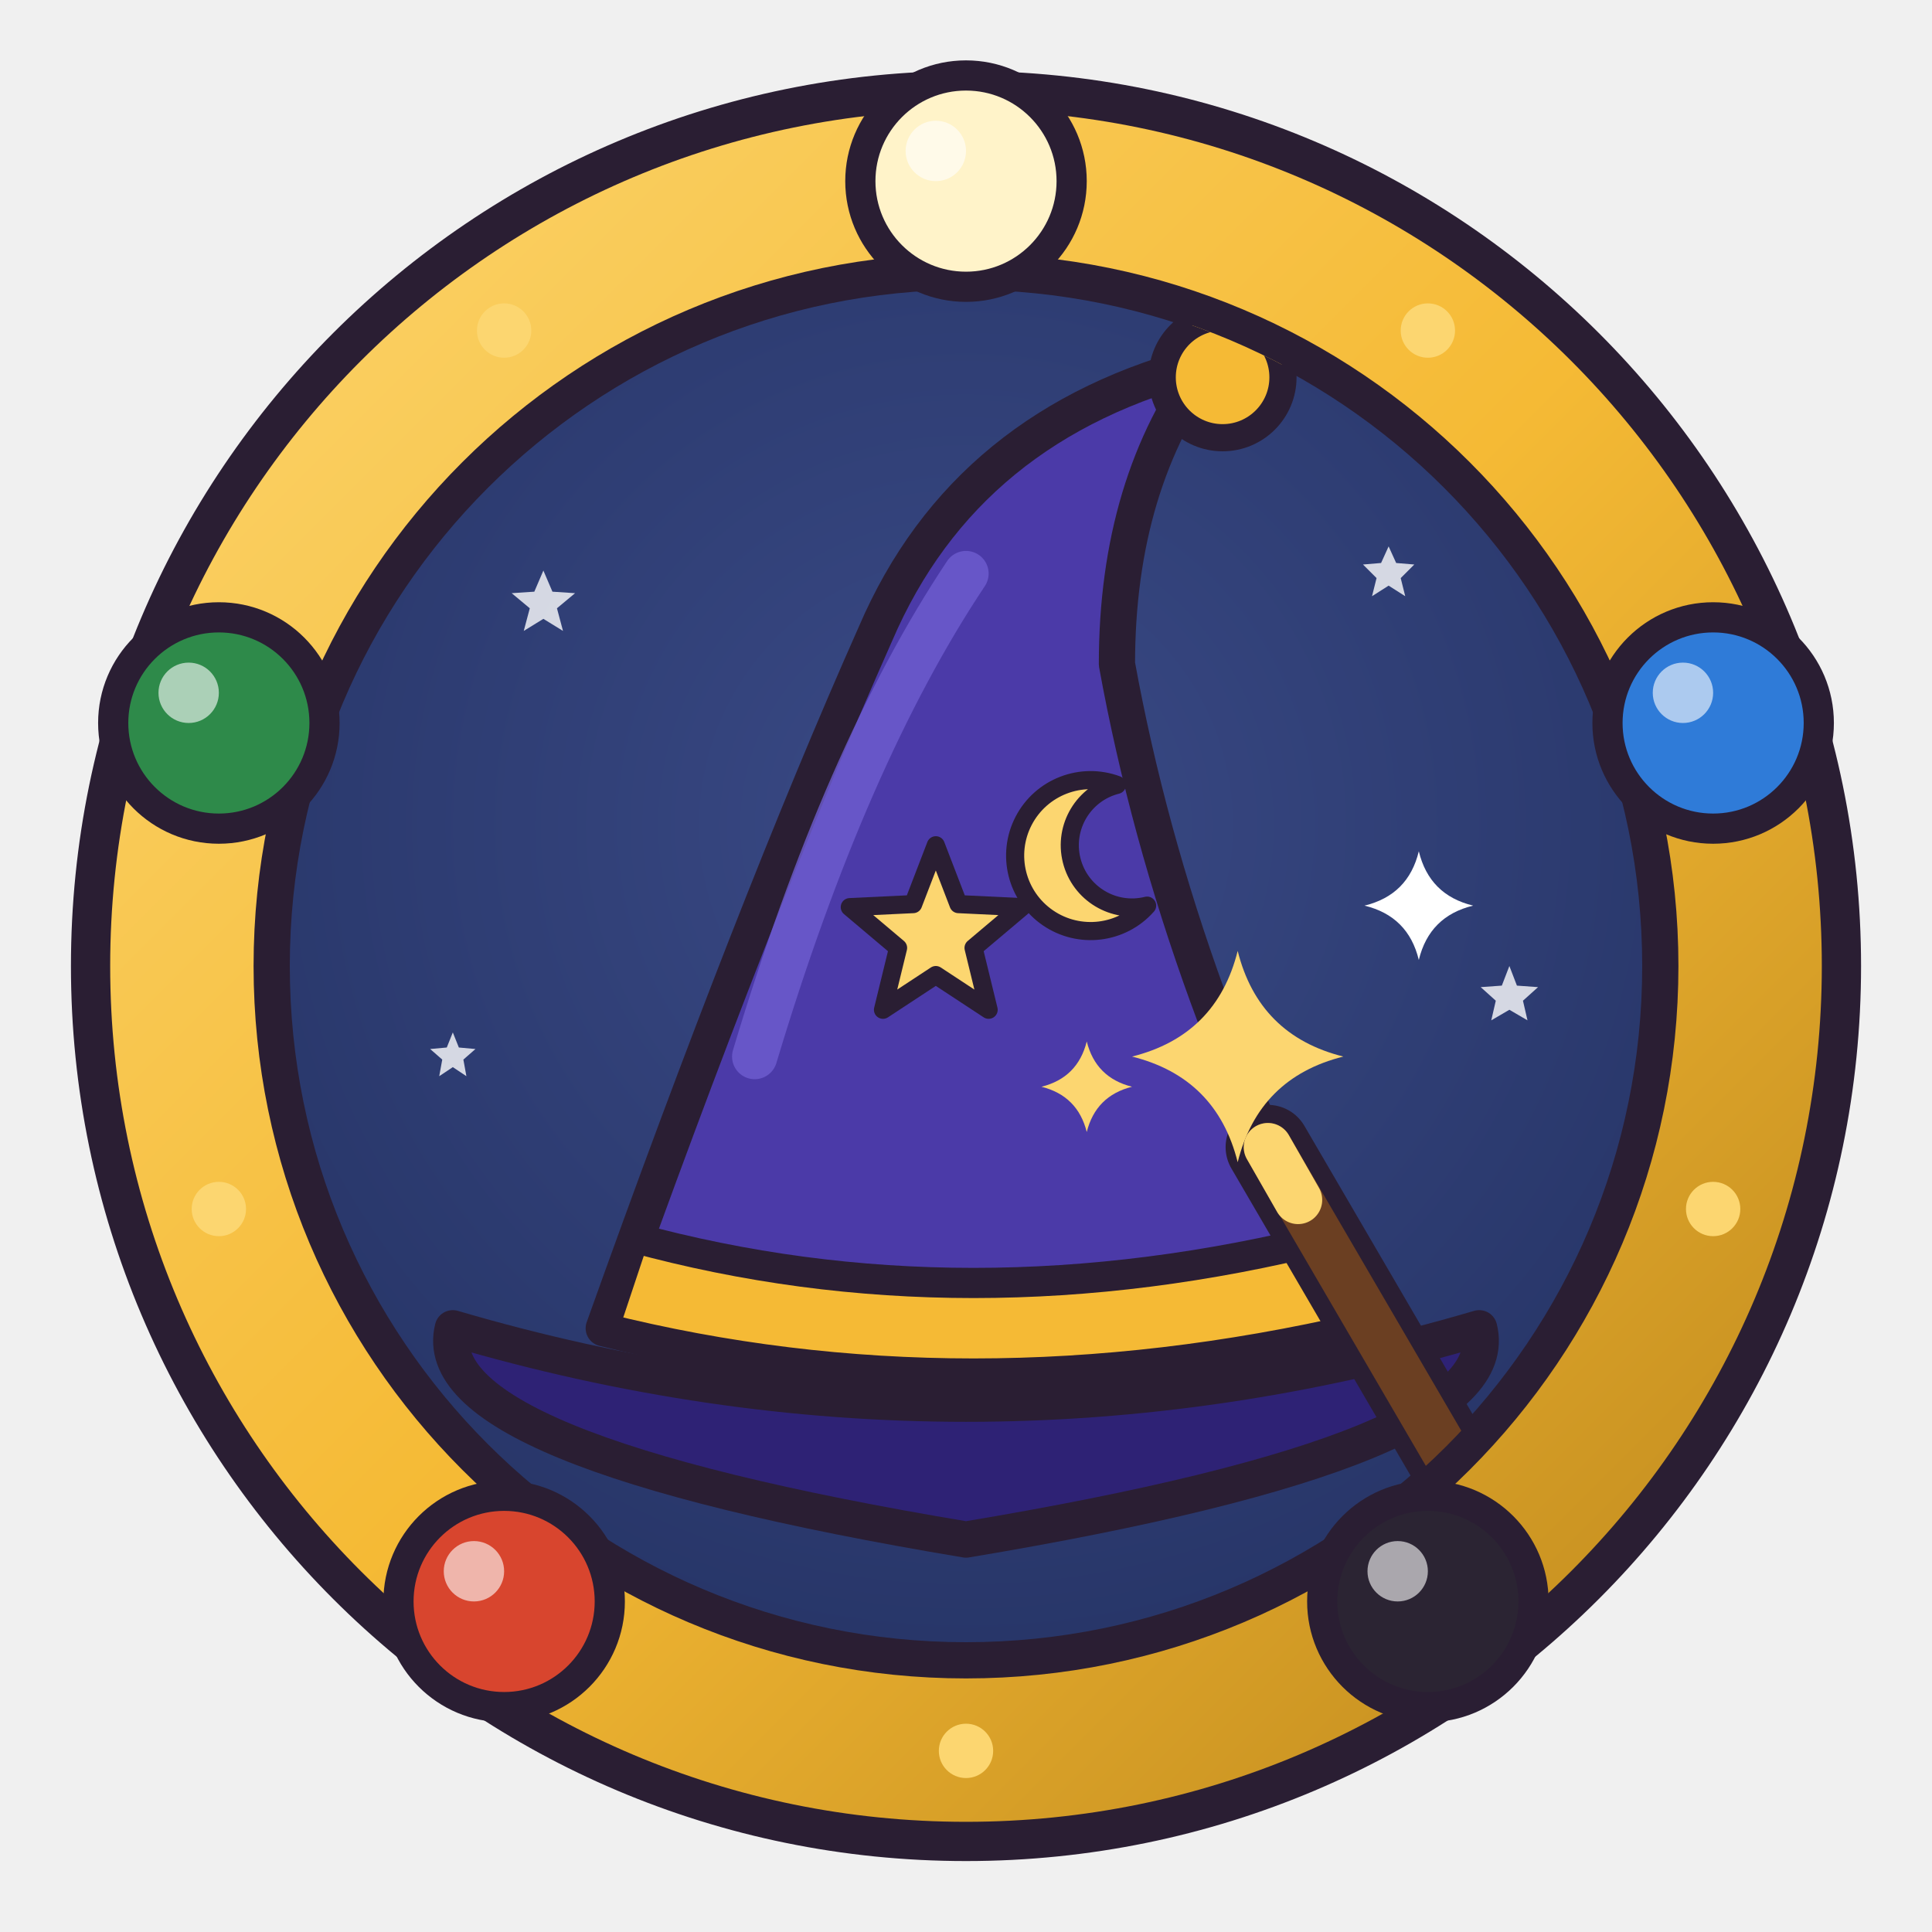
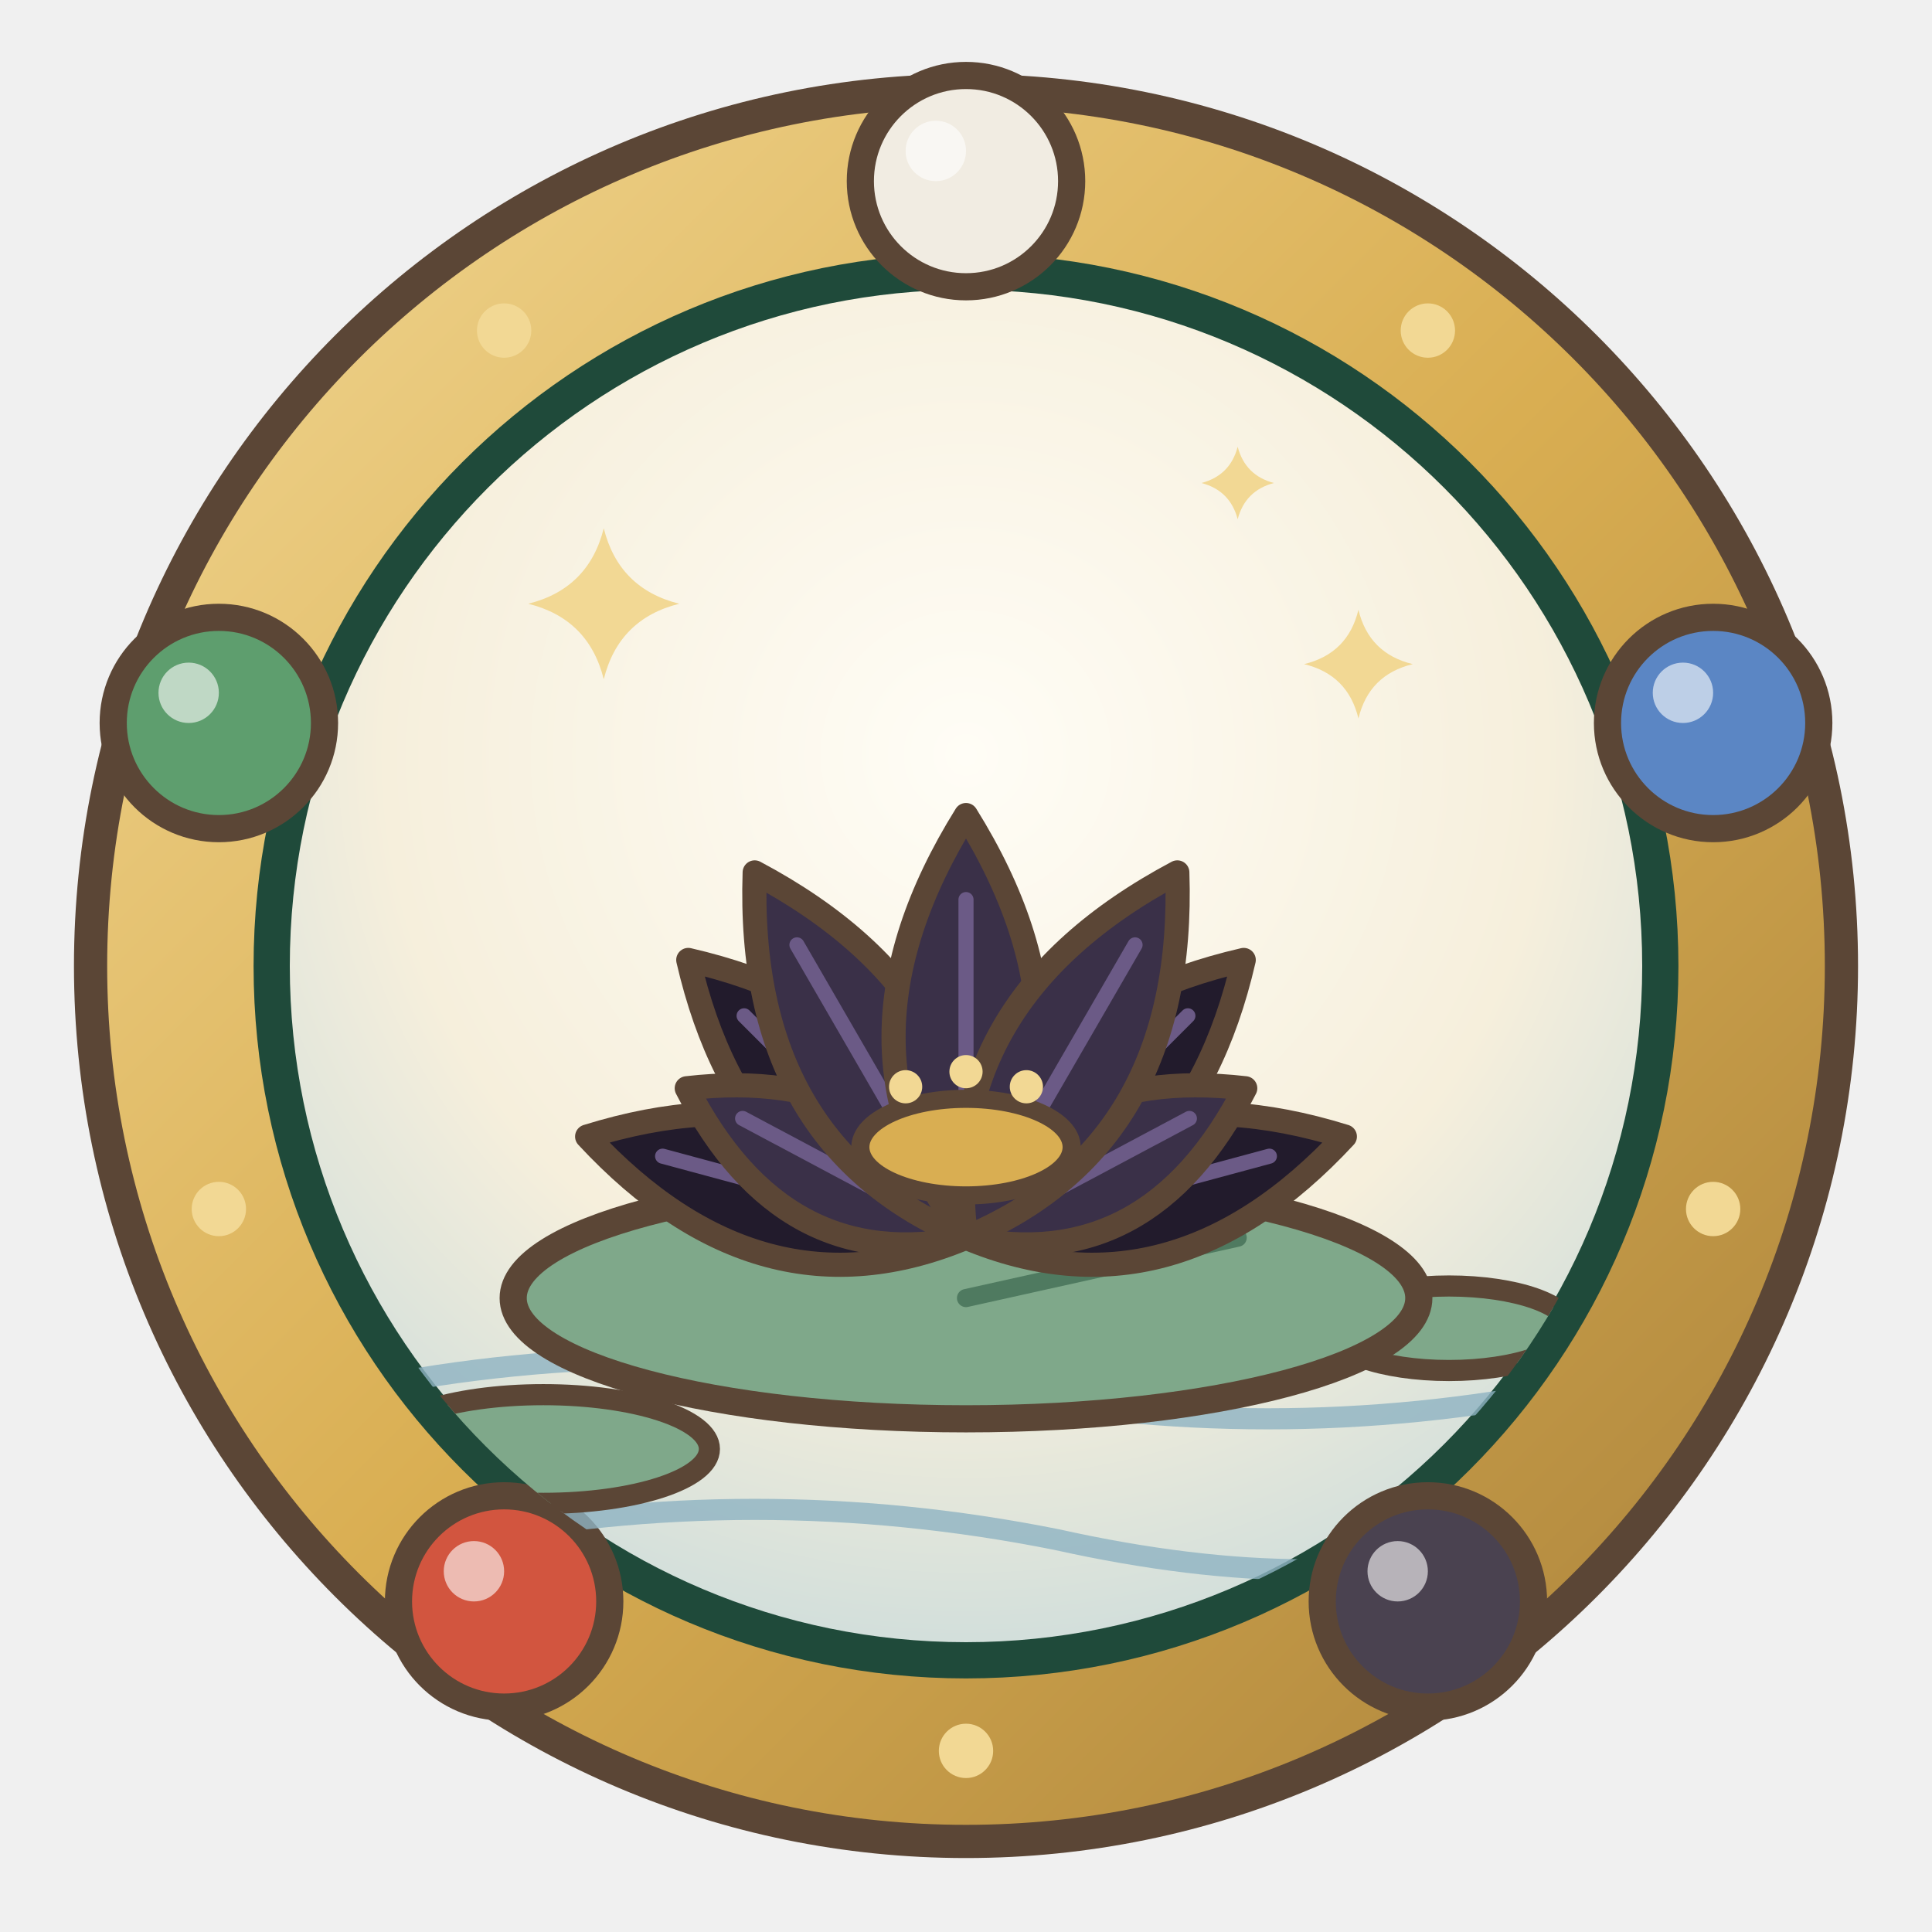
<svg xmlns="http://www.w3.org/2000/svg" viewBox="0 0 128 128">
  <defs>
    <clipPath id="mdisc">
      <circle cx="64" cy="64" r="45" />
    </clipPath>
    <linearGradient id="mgold" x1="0" y1="0" x2="1" y2="1">
-       <stop offset="0" stop-color="#FCD670" />
-       <stop offset=".5" stop-color="#F5BA35" />
-       <stop offset="1" stop-color="#B9841A" />
+       <stop offset="0" stop-color="#F2D894" />
+       <stop offset=".5" stop-color="#D9AE52" />
+       <stop offset="1" stop-color="#A8803A" />
    </linearGradient>
-     <radialGradient id="msky" cx=".5" cy=".4" r=".7">
-       <stop offset="0" stop-color="#3A4A86" />
-       <stop offset="1" stop-color="#243263" />
+     <radialGradient id="mpool" cx=".5" cy=".35" r=".75">
+       <stop offset="0" stop-color="#FFFDF6" />
+       <stop offset=".55" stop-color="#F6EFDC" />
+       <stop offset="1" stop-color="#BFD6DA" />
    </radialGradient>
  </defs>
  <g stroke-linejoin="round" stroke-linecap="round">
-     <g stroke="#2A1E33">
-       <circle cx="64" cy="64" r="58" fill="url(#mgold)" stroke-width="2.6" />
-       <circle cx="64" cy="64" r="46" fill="url(#msky)" stroke-width="2.4" />
-       <circle cx="64.0" cy="12.0" r="7" fill="#FFF3C9" stroke-width="2" />
+     <g stroke="#5B4636" stroke-linejoin="round" stroke-linecap="round">
+       <circle cx="64" cy="64" r="58" fill="url(#mgold)" stroke-width="2.2" />
+       <circle cx="64" cy="64" r="46" fill="url(#mpool)" stroke="#1F4A3A" stroke-width="2.4" />
+       <circle cx="64.0" cy="12.0" r="7" fill="#F1ECE2" stroke-width="1.8" />
      <circle cx="62.0" cy="10.0" r="2" fill="#fff" stroke="none" opacity=".6" />
-       <circle cx="113.5" cy="47.9" r="7" fill="#2F7BD8" stroke-width="2" />
+       <circle cx="113.5" cy="47.9" r="7" fill="#5B86C4" stroke-width="1.8" />
      <circle cx="111.5" cy="45.9" r="2" fill="#fff" stroke="none" opacity=".6" />
-       <circle cx="94.6" cy="106.1" r="7" fill="#2B2433" stroke-width="2" />
+       <circle cx="94.6" cy="106.1" r="7" fill="#4A4250" stroke-width="1.8" />
      <circle cx="92.6" cy="104.1" r="2" fill="#fff" stroke="none" opacity=".6" />
-       <circle cx="33.4" cy="106.1" r="7" fill="#D8452E" stroke-width="2" />
+       <circle cx="33.4" cy="106.1" r="7" fill="#D2553F" stroke-width="1.8" />
      <circle cx="31.4" cy="104.1" r="2" fill="#fff" stroke="none" opacity=".6" />
-       <circle cx="14.5" cy="47.9" r="7" fill="#2E8A4A" stroke-width="2" />
+       <circle cx="14.5" cy="47.9" r="7" fill="#5E9E6E" stroke-width="1.8" />
      <circle cx="12.5" cy="45.9" r="2" fill="#fff" stroke="none" opacity=".6" />
-       <circle cx="94.6" cy="21.9" r="1.8" fill="#FCD670" stroke="none" />
-       <circle cx="113.5" cy="80.1" r="1.8" fill="#FCD670" stroke="none" />
-       <circle cx="64.0" cy="116.0" r="1.8" fill="#FCD670" stroke="none" />
-       <circle cx="14.5" cy="80.1" r="1.8" fill="#FCD670" stroke="none" />
-       <circle cx="33.4" cy="21.9" r="1.8" fill="#FCD670" stroke="none" />
+       <circle cx="94.6" cy="21.9" r="1.8" fill="#F2D894" stroke="none" />
+       <circle cx="113.5" cy="80.1" r="1.8" fill="#F2D894" stroke="none" />
+       <circle cx="64.0" cy="116.0" r="1.8" fill="#F2D894" stroke="none" />
+       <circle cx="14.5" cy="80.1" r="1.8" fill="#F2D894" stroke="none" />
+       <circle cx="33.4" cy="21.9" r="1.8" fill="#F2D894" stroke="none" />
      <g clip-path="url(#mdisc)">
-         <path d="M36.0 37.8 L36.6 39.2 L38.1 39.3 L36.9 40.3 L37.3 41.8 L36.0 41.0 L34.7 41.8 L35.1 40.3 L33.9 39.3 L35.4 39.2 Z" fill="#fff" stroke="none" opacity=".8" />
-         <path d="M92.0 36.2 L92.5 37.3 L93.7 37.4 L92.8 38.3 L93.1 39.5 L92.0 38.8 L90.9 39.5 L91.2 38.3 L90.3 37.4 L91.5 37.3 Z" fill="#fff" stroke="none" opacity=".8" />
-         <path d="M30.0 68.4 L30.4 69.4 L31.5 69.5 L30.7 70.2 L30.9 71.3 L30.0 70.7 L29.1 71.3 L29.3 70.2 L28.5 69.5 L29.6 69.4 Z" fill="#fff" stroke="none" opacity=".8" />
-         <path d="M100.0 64.0 L100.5 65.3 L101.9 65.4 L100.9 66.3 L101.2 67.6 L100.0 66.9 L98.8 67.6 L99.1 66.3 L98.1 65.4 L99.5 65.3 Z" fill="#fff" stroke="none" opacity=".8" />
-         <path d="M30 88 Q64 98 98 88 Q100 96 64 102 Q28 96 30 88 Z" fill="#2E2275" stroke-width="2.4" />
-         <path d="M40 88 Q50 60 58 42 Q64 28 80 24 Q74 32 74 44 Q78 66 90 88 Q64 94 40 88 Z" fill="#4B3AA8" stroke-width="2.4" />
-         <path d="M50 70 Q56 50 64 38" fill="none" stroke="#6E5CD0" stroke-width="3" opacity=".8" />
-         <path d="M42 82 Q64 88 88 82 L90 88 Q64 94 40 88 Z" fill="#F5BA35" stroke-width="2" />
-         <path d="M62.0 56.0 L63.5 59.9 L67.7 60.1 L64.5 62.8 L65.5 66.9 L62.0 64.6 L58.5 66.9 L59.5 62.8 L56.3 60.1 L60.5 59.9 Z" fill="#FCD670" stroke-width="1.2" />
-         <path d="M74 52 A5 5 0 1 0 76 60 A4 4 0 1 1 74 52 Z" fill="#FCD670" stroke-width="1.2" />
-         <circle cx="81" cy="25" r="4" fill="#F5BA35" stroke-width="1.8" />
-         <path d="M98 100 L84 76" stroke-width="5.6" />
-         <path d="M98 100 L84 76" stroke="#6B3F22" stroke-width="3.2" />
-         <path d="M86 79.5 L84 76" stroke="#FCD670" stroke-width="3.2" />
+         <path d="M24 92 Q44 88 64 92 Q84 96 104 92 M30 102 Q50 98 70 102 Q88 106 100 102" fill="none" stroke="#8FB3C2" stroke-width="1.4" opacity=".8" />
+         <ellipse cx="36" cy="96" rx="11" ry="3.6" fill="#7FA88A" stroke-width="1.4" />
+         <ellipse cx="96" cy="88" rx="8" ry="2.8" fill="#7FA88A" stroke-width="1.4" />
+         <ellipse cx="64" cy="86" rx="30" ry="8" fill="#7FA88A" stroke-width="1.8" />
+         <path d="M64 86 L82 82" stroke="#4F7A60" stroke-width="1.2" />
+         <path d="M64.0 82.0 Q55.0 70.3 38.9 75.3 Q50.4 87.7 64.0 82.0 Z" fill="#221B2C" stroke-width="1.6" />
+         <path d="M56.5 80.0 L43.9 76.6" stroke="#6B5A86" stroke-width="1" />
+         <path d="M64.0 82.0 Q62.1 67.4 45.6 63.6 Q49.4 80.1 64.0 82.0 Z" fill="#221B2C" stroke-width="1.6" />
+         <path d="M58.5 76.5 L49.3 67.3" stroke="#6B5A86" stroke-width="1" />
+         <path d="M64.0 82.0 Q78.6 80.1 82.4 63.6 Q65.9 67.4 64.0 82.0 Z" fill="#221B2C" stroke-width="1.6" />
+         <path d="M69.5 76.5 L78.7 67.3" stroke="#6B5A86" stroke-width="1" />
+         <path d="M64.0 82.0 Q77.6 87.7 89.1 75.3 Q73.0 70.3 64.0 82.0 Z" fill="#221B2C" stroke-width="1.6" />
+         <path d="M71.5 80.0 L84.1 76.6" stroke="#6B5A86" stroke-width="1" />
+         <path d="M64.0 82.0 Q59.4 70.5 45.5 72.1 Q51.9 84.6 64.0 82.0 Z" fill="#3A3048" stroke-width="1.6" />
+         <path d="M58.4 79.0 L49.2 74.1" stroke="#6B5A86" stroke-width="1" />
+         <path d="M64.0 82.0 Q76.1 84.6 82.5 72.1 Q68.6 70.5 64.0 82.0 Z" fill="#3A3048" stroke-width="1.6" />
+         <path d="M69.6 79.0 L78.8 74.1" stroke="#6B5A86" stroke-width="1" />
+         <path d="M64.0 82.0 Q66.0 66.3 50.0 57.8 Q49.4 75.9 64.0 82.0 Z" fill="#3A3048" stroke-width="1.6" />
+         <path d="M59.8 74.7 L52.8 62.6" stroke="#6B5A86" stroke-width="1" />
+         <path d="M64.0 82.0 Q73.6 69.4 64.0 54.0 Q54.4 69.4 64.0 82.0 Z" fill="#3A3048" stroke-width="1.6" />
+         <path d="M64.0 73.6 L64.0 59.6" stroke="#6B5A86" stroke-width="1" />
+         <path d="M64.0 82.0 Q78.6 75.9 78.0 57.8 Q62.0 66.3 64.0 82.0 Z" fill="#3A3048" stroke-width="1.6" />
+         <path d="M68.2 74.7 L75.2 62.6" stroke="#6B5A86" stroke-width="1" />
+         <ellipse cx="64" cy="76" rx="7" ry="3.2" fill="#D9AE52" stroke-width="1.2" />
+         <circle cx="60" cy="72" r="1.1" fill="#F2D894" stroke="none" />
+         <circle cx="64" cy="71" r="1.1" fill="#F2D894" stroke="none" />
+         <circle cx="68" cy="72" r="1.1" fill="#F2D894" stroke="none" />
      </g>
-       <path d="M82.0 63.0 Q83.4 68.6 89.0 70.0 Q83.4 71.4 82.0 77.0 Q80.6 71.4 75.0 70.0 Q80.6 68.6 82.0 63.0 Z" fill="#FCD670" stroke="none" />
-       <path d="M94.0 56.4 Q94.7 59.3 97.6 60.0 Q94.7 60.7 94.0 63.6 Q93.3 60.7 90.4 60.0 Q93.3 59.3 94.0 56.4 Z" fill="#fff" stroke="none" />
-       <path d="M72.0 69.0 Q72.6 71.4 75.0 72.0 Q72.6 72.6 72.0 75.0 Q71.4 72.6 69.0 72.0 Q71.4 71.4 72.0 69.0 Z" fill="#FCD670" stroke="none" />
+       <path d="M40.0 35.0 Q41.0 39.0 45.0 40.0 Q41.0 41.0 40.0 45.0 Q39.0 41.0 35.0 40.0 Q39.0 39.0 40.0 35.0 Z" fill="#F2D894" stroke="none" />
+       <path d="M90.0 40.4 Q90.7 43.3 93.6 44.0 Q90.7 44.7 90.0 47.6 Q89.3 44.7 86.4 44.0 Q89.3 43.3 90.0 40.4 Z" fill="#F2D894" stroke="none" />
+       <path d="M82.0 29.6 Q82.5 31.5 84.4 32.0 Q82.5 32.5 82.0 34.4 Q81.5 32.5 79.6 32.0 Q81.5 31.5 82.0 29.6 Z" fill="#F2D894" stroke="none" />
    </g>
  </g>
</svg>
